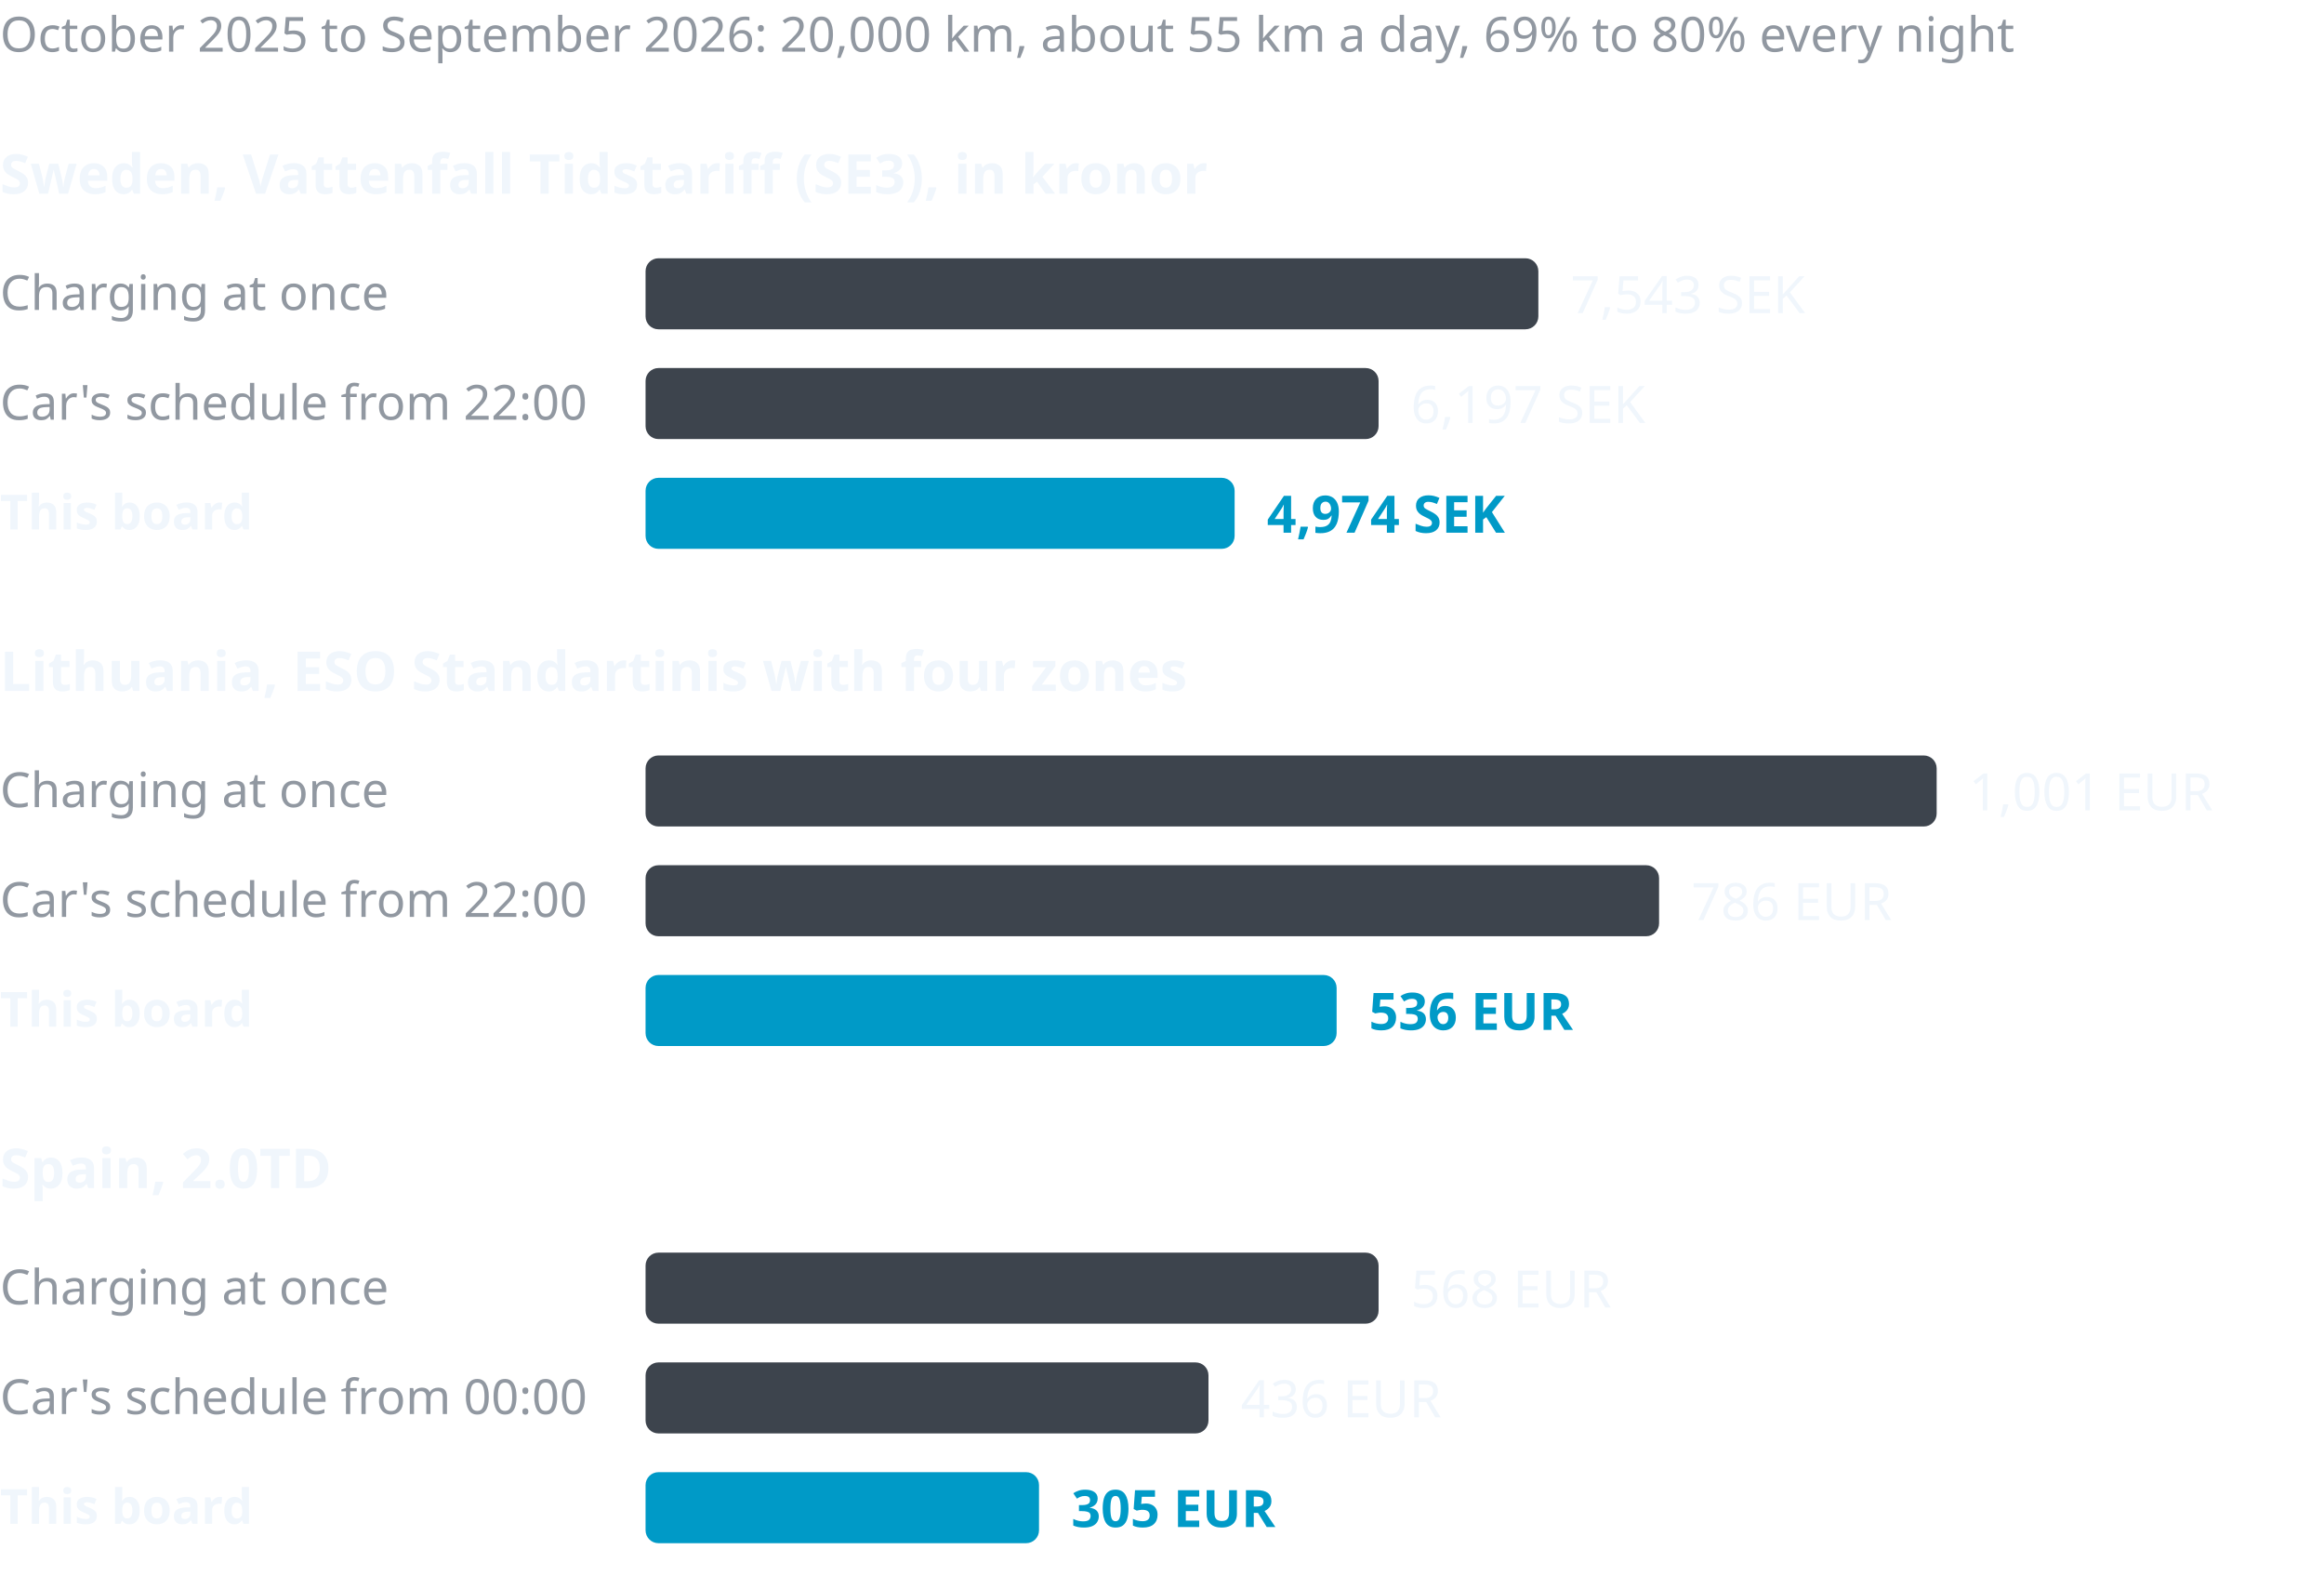
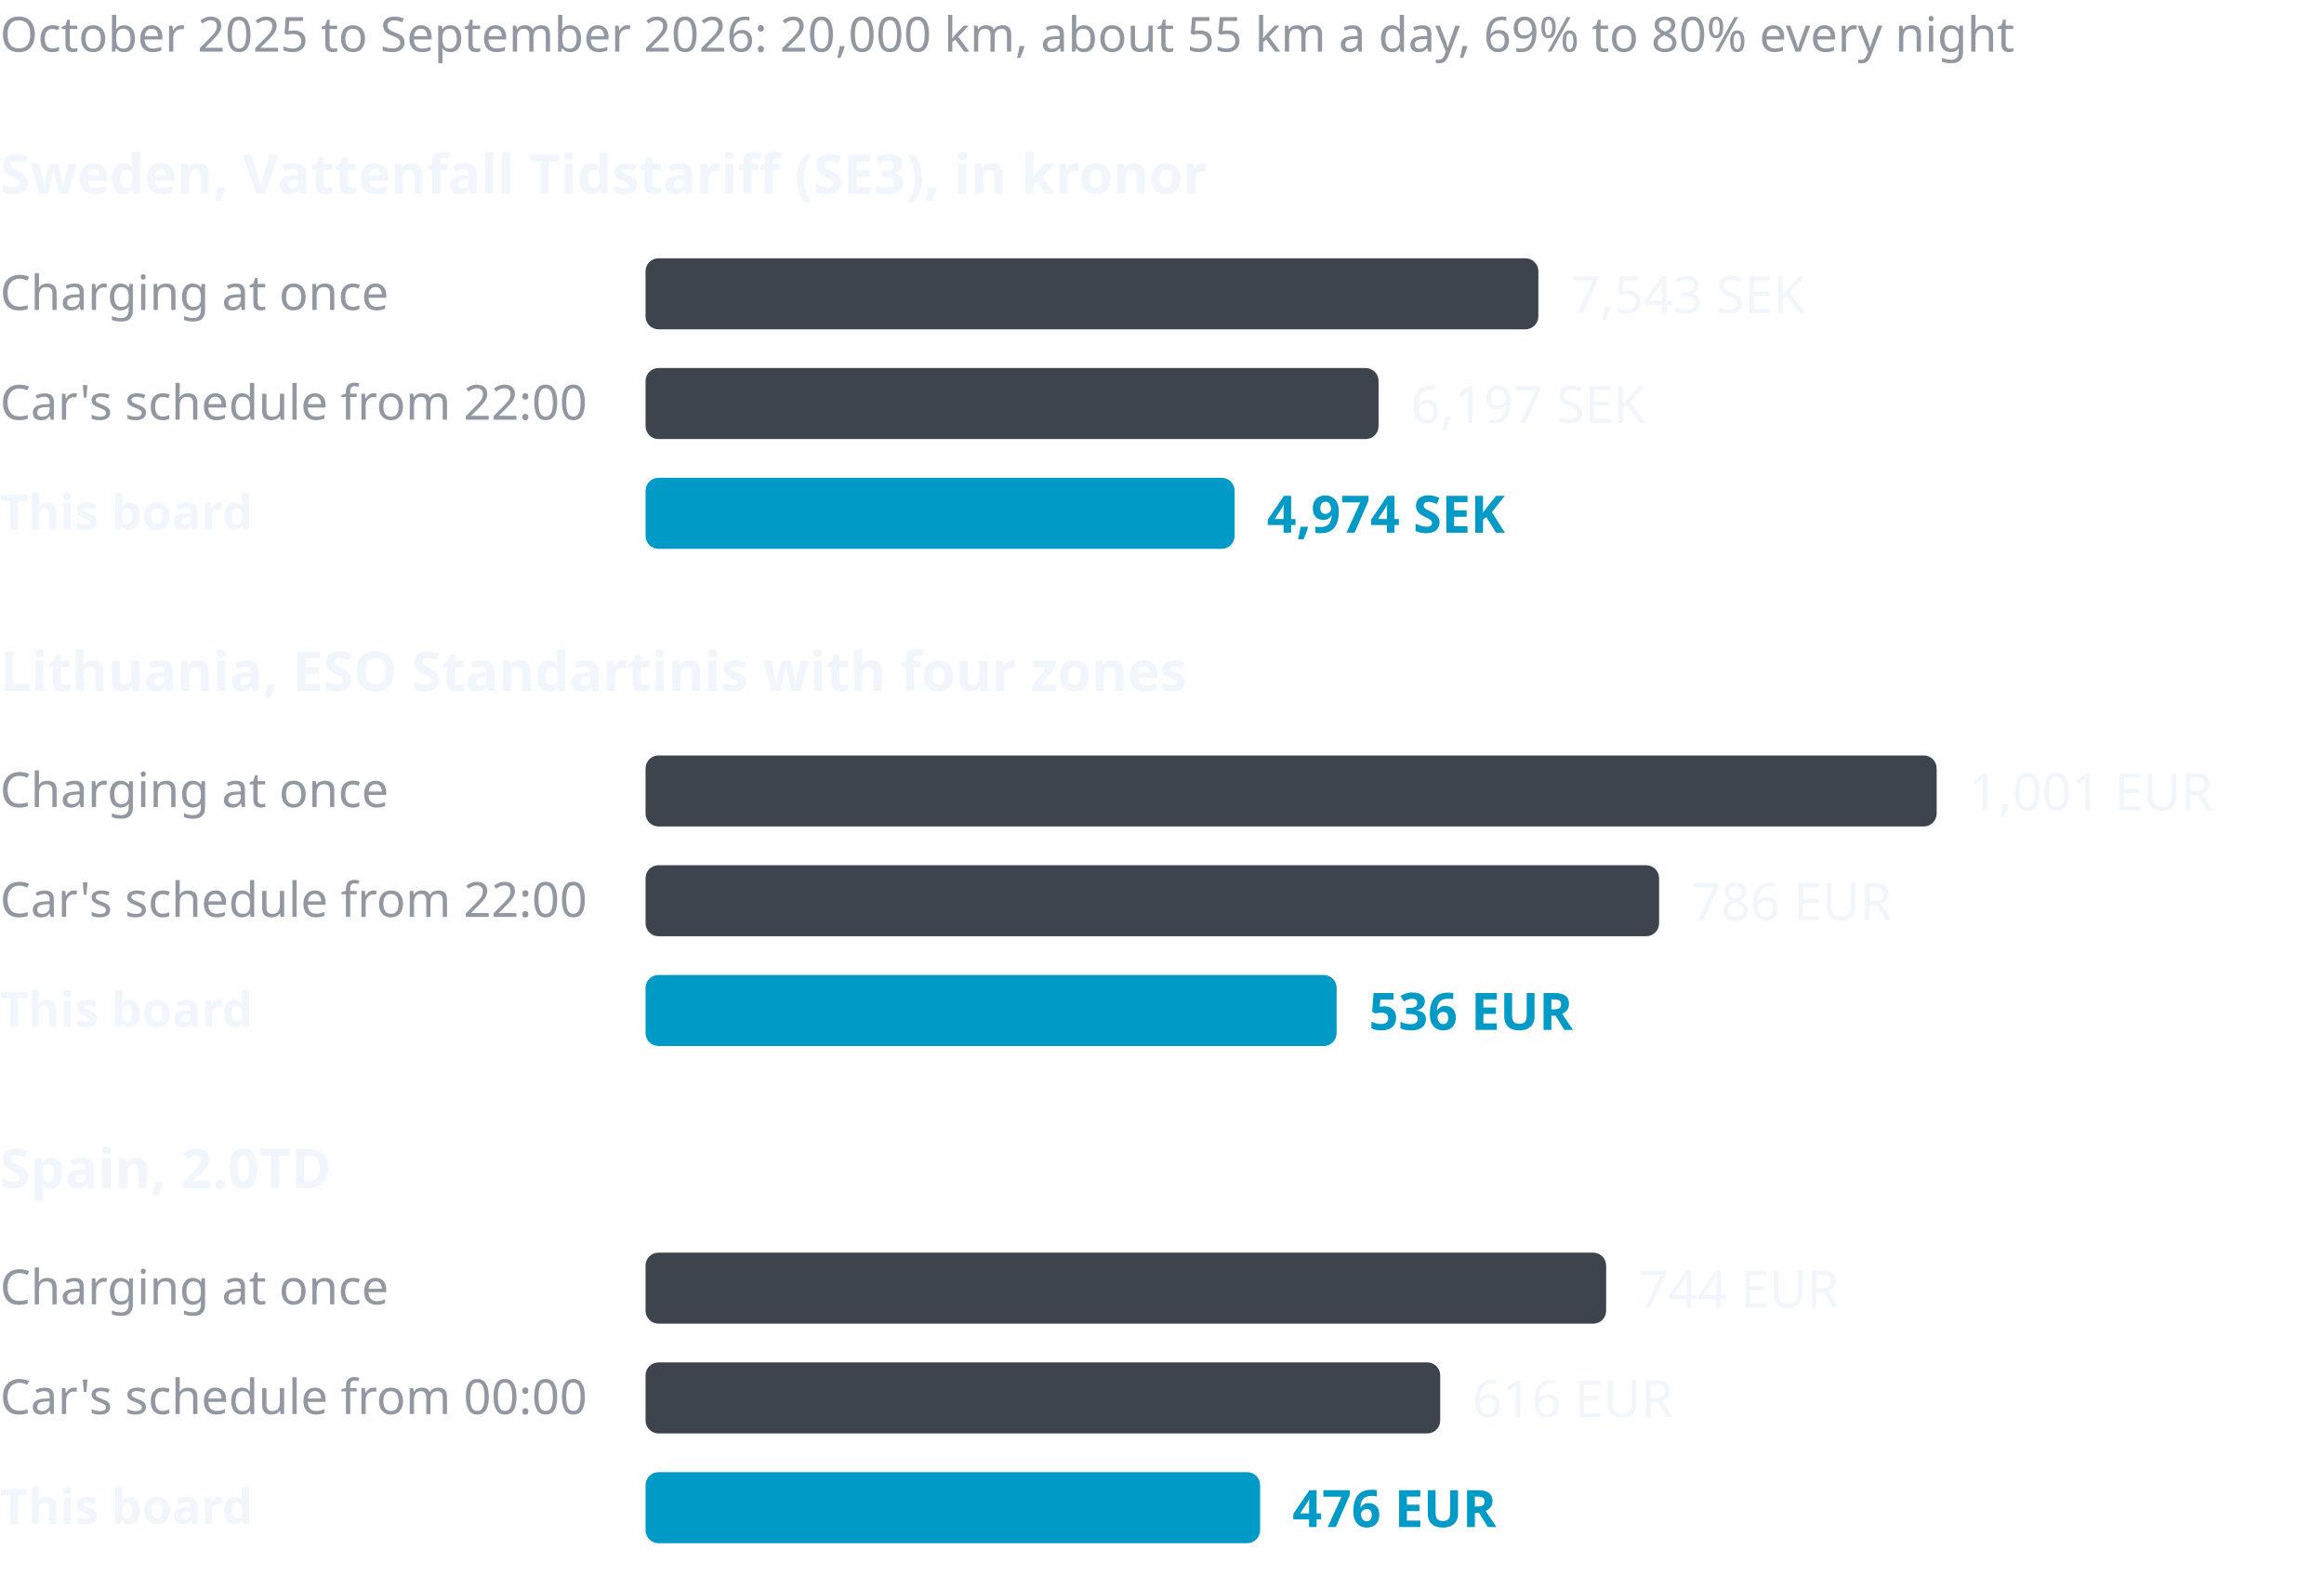
<svg xmlns="http://www.w3.org/2000/svg" viewBox="0 0 720 488" width="720" height="488" font-family="-apple-system, BlinkMacSystemFont, 'Segoe UI', 'Noto Sans', Helvetica, Arial, sans-serif">
  <text x="0" y="16" font-size="15" fill="#9198a1">October 2025 to September 2026: 20,000 km, about 55 km a day, 69% to 80% every night</text>
  <text x="0" y="60" font-size="17" font-weight="600" fill="#f0f6fc">Sweden, Vattenfall Tidstariff (SE3), in kronor</text>
  <text x="0" y="96" font-size="15" font-weight="400" fill="#9198a1">Charging at once</text>
  <rect x="200" y="80" width="276.6" height="22" rx="4" fill="#3d444d" />
  <text x="486.6" y="97" font-size="16" font-weight="500" fill="#f0f6fc">7,543 SEK</text>
  <text x="0" y="130" font-size="15" font-weight="400" fill="#9198a1">Car's schedule from 22:00</text>
  <rect x="200" y="114" width="227.1" height="22" rx="4" fill="#3d444d" />
  <text x="437.1" y="131" font-size="16" font-weight="500" fill="#f0f6fc">6,197 SEK</text>
  <text x="0" y="164" font-size="15" font-weight="600" fill="#f0f6fc">This board</text>
  <rect x="200" y="148" width="182.5" height="22" rx="4" fill="#009ac7" />
  <text x="392.5" y="165" font-size="16" font-weight="700" fill="#009ac7">4,974 SEK</text>
  <text x="0" y="214" font-size="17" font-weight="600" fill="#f0f6fc">Lithuania, ESO Standartinis with four zones</text>
  <text x="0" y="250" font-size="15" font-weight="400" fill="#9198a1">Charging at once</text>
  <rect x="200" y="234" width="400.0" height="22" rx="4" fill="#3d444d" />
  <text x="610.0" y="251" font-size="16" font-weight="500" fill="#f0f6fc">1,001 EUR</text>
  <text x="0" y="284" font-size="15" font-weight="400" fill="#9198a1">Car's schedule from 22:00</text>
  <rect x="200" y="268" width="314.0" height="22" rx="4" fill="#3d444d" />
  <text x="524.0" y="285" font-size="16" font-weight="500" fill="#f0f6fc">786 EUR</text>
  <text x="0" y="318" font-size="15" font-weight="600" fill="#f0f6fc">This board</text>
  <rect x="200" y="302" width="214.1" height="22" rx="4" fill="#009ac7" />
  <text x="424.1" y="319" font-size="16" font-weight="700" fill="#009ac7">536 EUR</text>
  <text x="0" y="368" font-size="17" font-weight="600" fill="#f0f6fc">Spain, 2.0TD</text>
  <text x="0" y="404" font-size="15" font-weight="400" fill="#9198a1">Charging at once</text>
-   <rect x="200" y="388" width="227.1" height="22" rx="4" fill="#3d444d" />
-   <text x="437.1" y="405" font-size="16" font-weight="500" fill="#f0f6fc">568 EUR</text>
+   <rect x="200" y="388" width="297.6" height="22" rx="4" fill="#3d444d" />
+   <text x="507.6" y="405" font-size="16" font-weight="500" fill="#f0f6fc">744 EUR</text>
  <text x="0" y="438" font-size="15" font-weight="400" fill="#9198a1">Car's schedule from 00:00</text>
-   <rect x="200" y="422" width="174.4" height="22" rx="4" fill="#3d444d" />
-   <text x="384.4" y="439" font-size="16" font-weight="500" fill="#f0f6fc">436 EUR</text>
+   <rect x="200" y="422" width="246.2" height="22" rx="4" fill="#3d444d" />
+   <text x="456.2" y="439" font-size="16" font-weight="500" fill="#f0f6fc">616 EUR</text>
  <text x="0" y="472" font-size="15" font-weight="600" fill="#f0f6fc">This board</text>
-   <rect x="200" y="456" width="121.9" height="22" rx="4" fill="#009ac7" />
-   <text x="331.9" y="473" font-size="16" font-weight="700" fill="#009ac7">305 EUR</text>
+   <rect x="200" y="456" width="190.4" height="22" rx="4" fill="#009ac7" />
+   <text x="400.4" y="473" font-size="16" font-weight="700" fill="#009ac7">476 EUR</text>
</svg>
